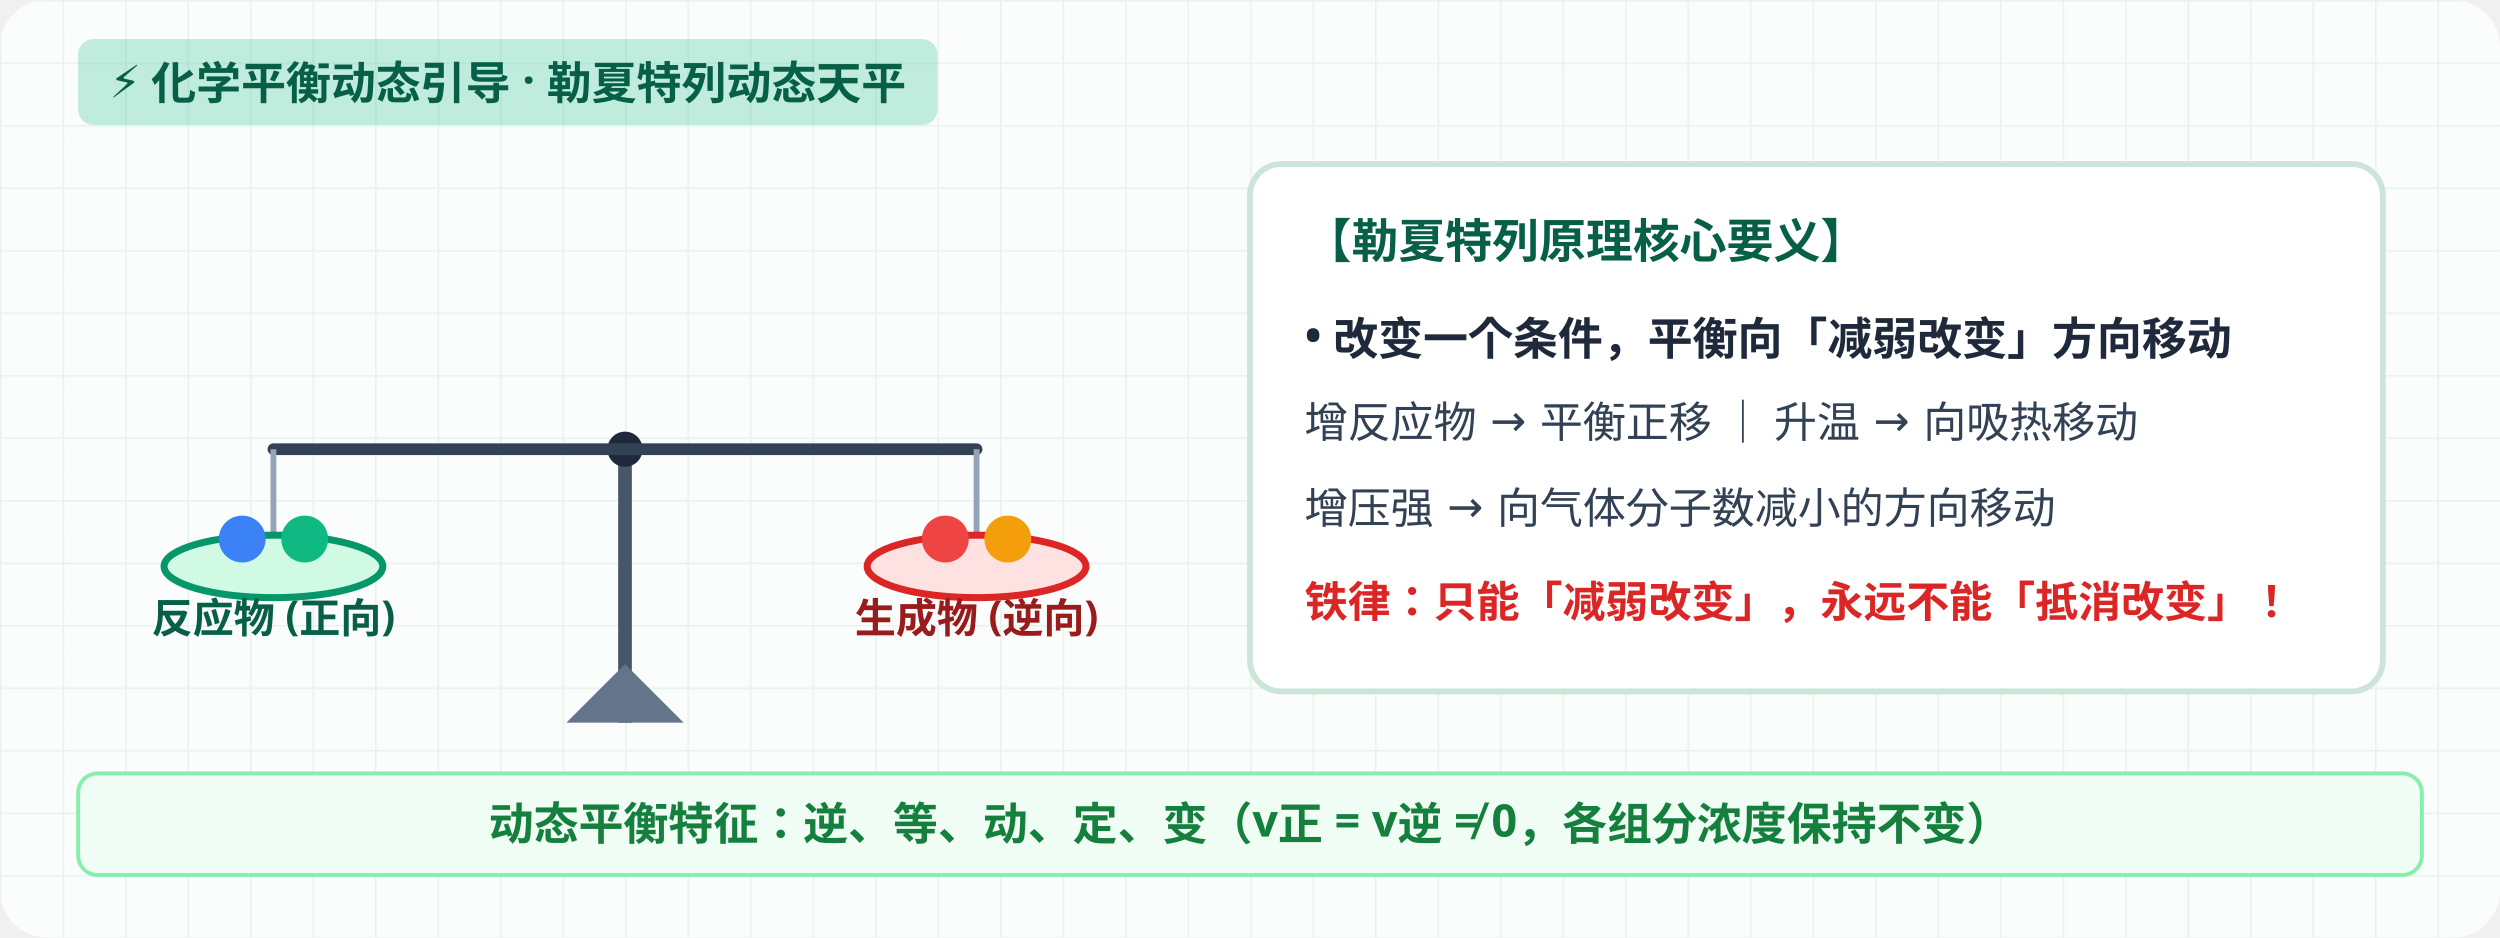
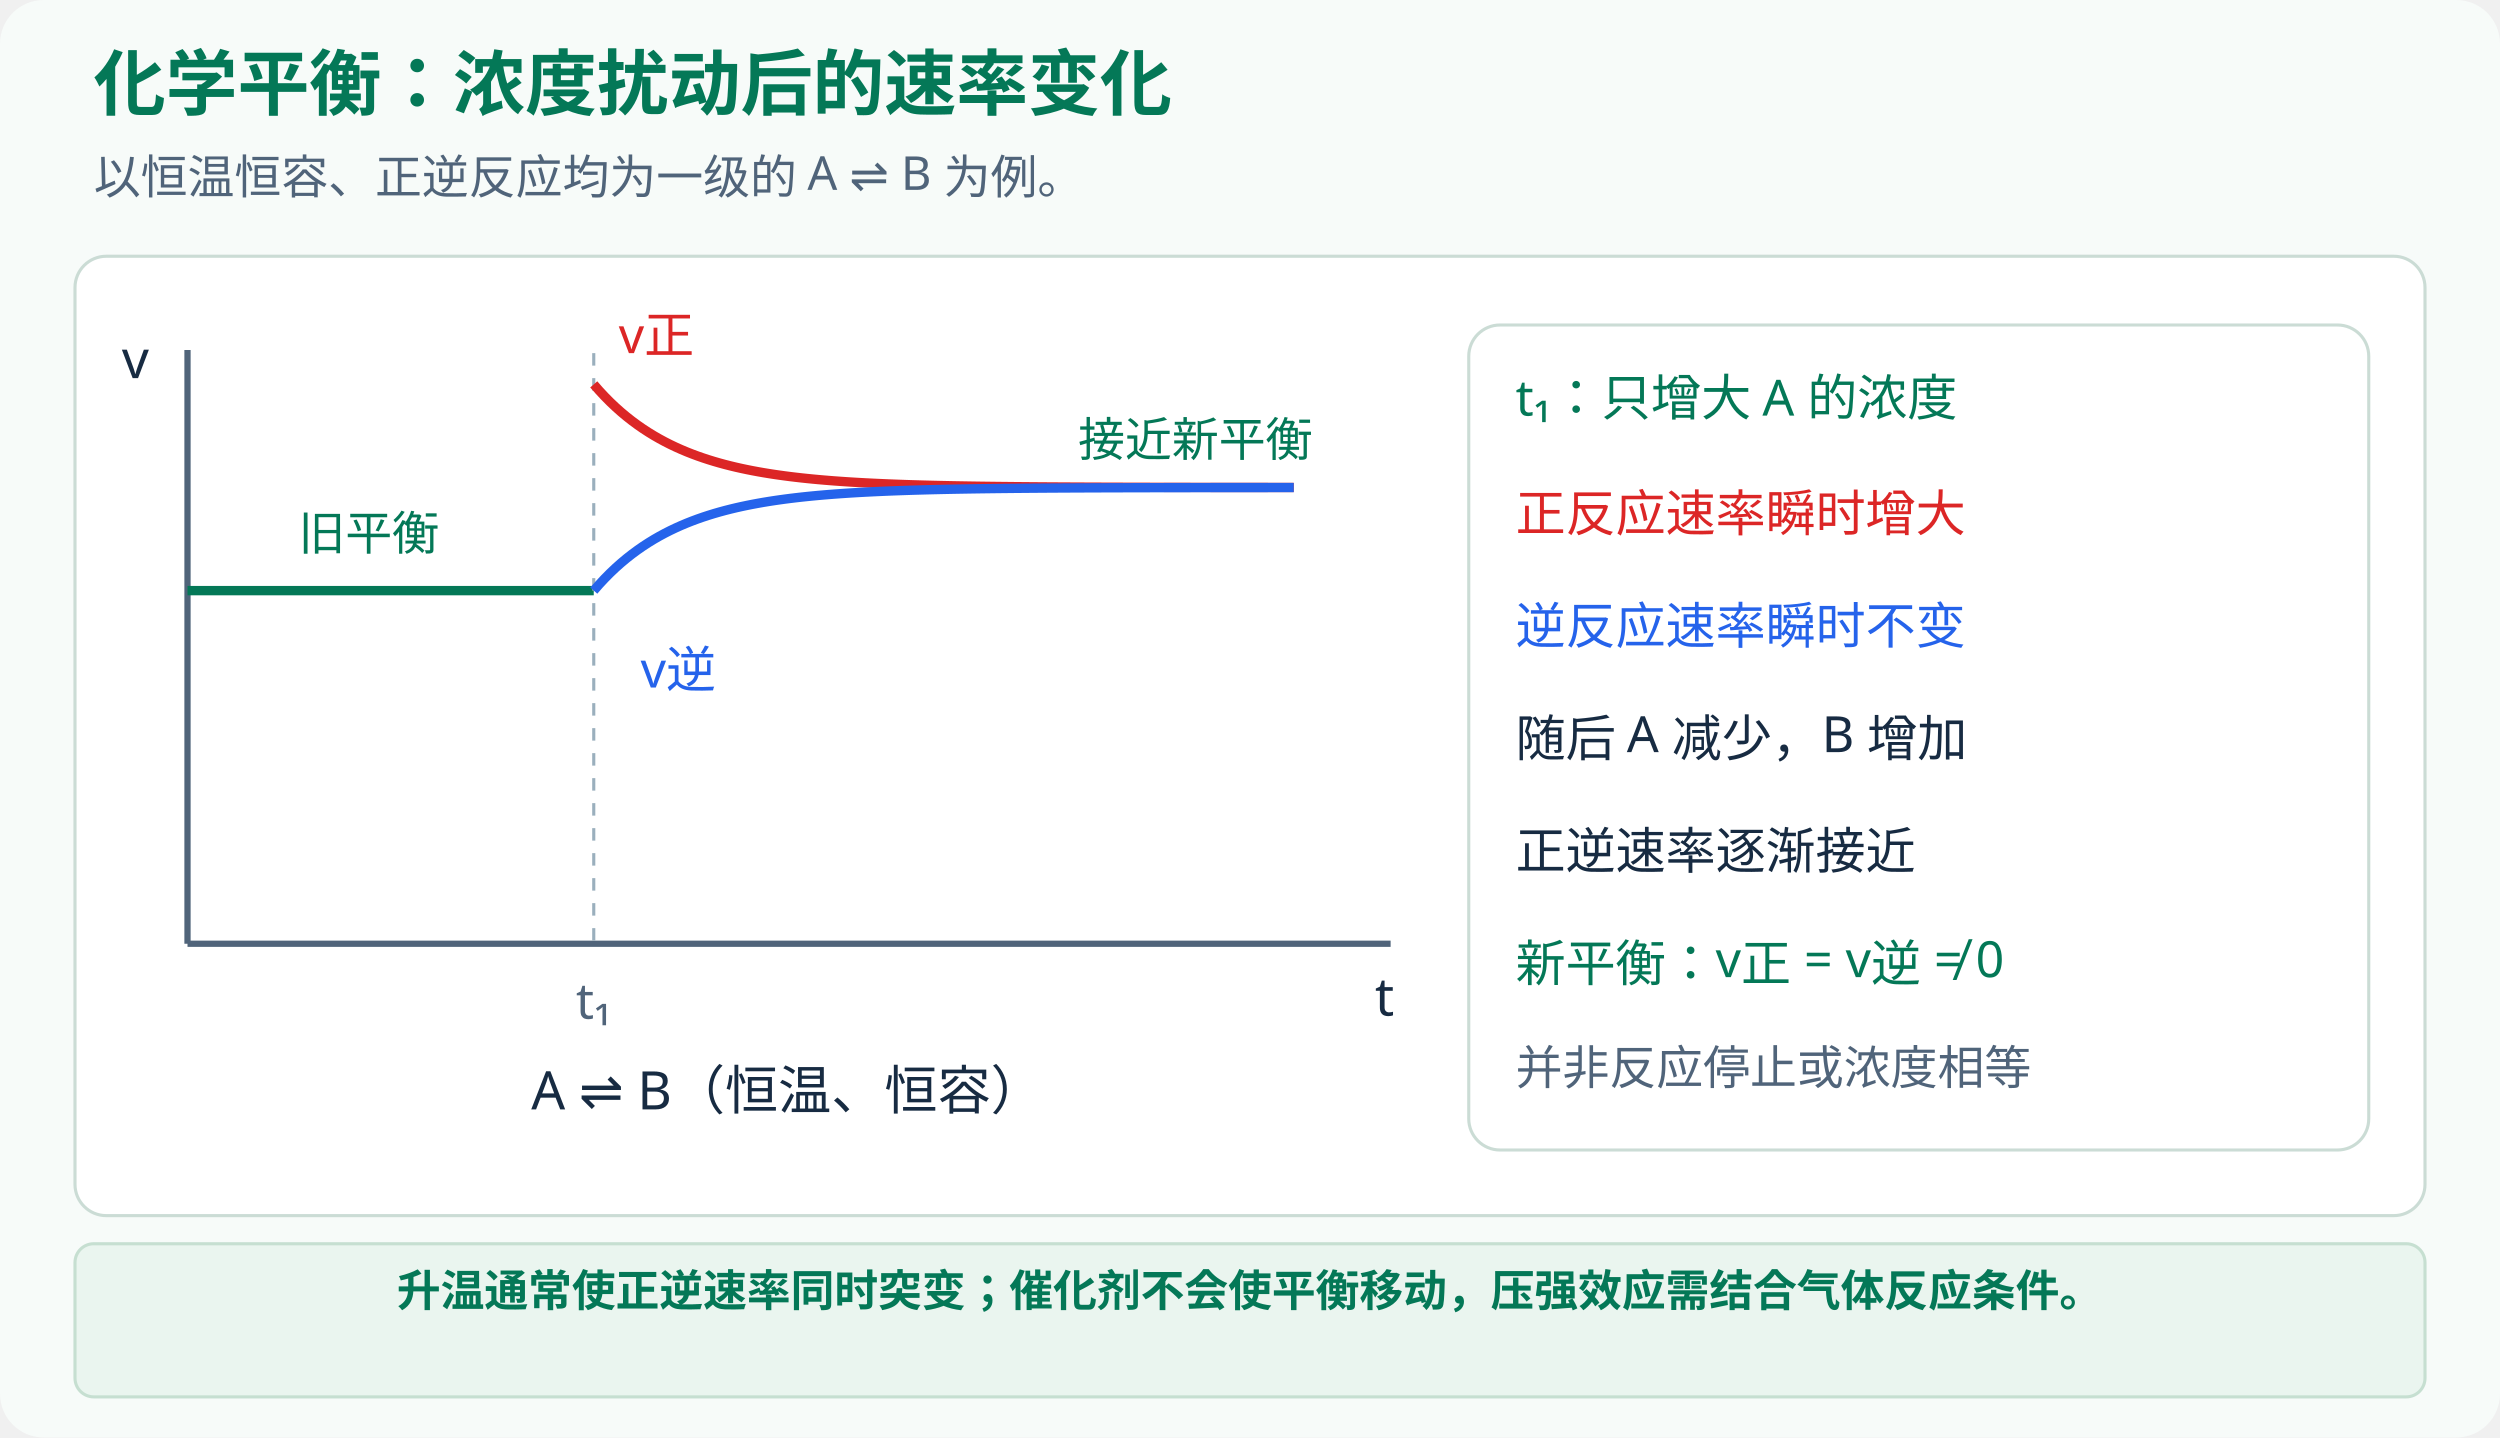
- <svg xmlns="http://www.w3.org/2000/svg" viewBox="0 0 640 240" width="100%" height="100%">
+ <svg xmlns="http://www.w3.org/2000/svg" viewBox="0 0 800 460" width="100%" role="img" aria-labelledby="title description">
  <defs>
-     <pattern id="gridIntroChemEq" width="16" height="16" patternUnits="userSpaceOnUse">
-       <path d="M 16 0 L 0 0 0 16" fill="none" stroke="#e8f3ee" stroke-width="0.8" />
-     </pattern>
+     <marker id="arrow" viewBox="0 0 10 10" refX="9" refY="5" markerWidth="6" markerHeight="6" orient="auto-start-reverse">
+       <path d="M0 0 L10 5 L0 10 Z" fill="context-stroke" />
+     </marker>
    <style>
-       /* 平衡天平倾斜与回摆动画 */
-       @keyframes balanceRock {
-         0%, 100% { transform: rotate(0deg); }
-         25% { transform: rotate(-6deg); }
-         50% { transform: rotate(4deg); }
-         75% { transform: rotate(-2deg); }
-       }
-       .anim-balance-beam {
-         transform-origin: 150px 105px;
-         animation: balanceRock 4s ease-in-out infinite;
+       text { font-family: 'Microsoft YaHei','PingFang SC',sans-serif; }
+       .still { display: none; }
+       @media (prefers-reduced-motion: reduce) {
+         .motion { display: none; }
+         .still { display: inline; }
      }
    </style>
  </defs>
-   <rect width="640" height="240" rx="12" fill="#fafdfb" />
-   <rect width="640" height="240" rx="12" fill="url(#gridIntroChemEq)" />
-   <rect x="20" y="10" width="220" height="22" rx="4" fill="rgba(16, 185, 129, 0.25)" />
-   <text x="130" y="25" font-family="'PingFang SC',sans-serif" font-size="11.5" font-weight="900" fill="#065f46" text-anchor="middle">
-     ⚡ 化学平衡动态引导 · 勒夏特列动态天平
-   </text>
-   <g transform="translate(10, 10)">
-     <line x1="150" y1="105" x2="150" y2="175" stroke="#475569" stroke-width="3.5" />
-     <polygon points="135,175 165,175 150,160" fill="#64748b" />
-     <circle cx="150" cy="105" r="4.5" fill="#1e293b" />
-     <g class="anim-balance-beam">
-       <line x1="60" y1="105" x2="240" y2="105" stroke="#334155" stroke-width="3" stroke-linecap="round" />
-       <line x1="60" y1="105" x2="60" y2="135" stroke="#94a3b8" stroke-width="1.5" />
-       <ellipse cx="60" cy="135" rx="28" ry="8" fill="#d1fae5" stroke="#059669" stroke-width="1.8" />
-       <circle cx="52" cy="128" r="6" fill="#3b82f6" />
-       <circle cx="68" cy="128" r="6" fill="#10b981" />
-       <text x="60" y="152" font-family="'PingFang SC',sans-serif" font-size="10.5" font-weight="900" fill="#065f46" text-anchor="middle">反应物 (正向)</text>
-       <line x1="240" y1="105" x2="240" y2="135" stroke="#94a3b8" stroke-width="1.5" />
-       <ellipse cx="240" cy="135" rx="28" ry="8" fill="#fee2e2" stroke="#dc2626" stroke-width="1.8" />
-       <circle cx="232" cy="128" r="6" fill="#ef4444" />
-       <circle cx="248" cy="128" r="6" fill="#f59e0b" />
-       <text x="240" y="152" font-family="'PingFang SC',sans-serif" font-size="10.5" font-weight="900" fill="#991b1b" text-anchor="middle">生成物 (逆向)</text>
-     </g>
-   </g>
-   <g transform="translate(320, 42)">
-     <rect width="290" height="135" rx="8" fill="#ffffff" stroke="#cde4d9" stroke-width="1.5" />
-     <text x="14" y="24" font-family="'PingFang SC',sans-serif" font-size="12" font-weight="900" fill="#065f46">
-       【勒夏特列原理核心要义】
-     </text>
-     <text x="14" y="48" font-family="'PingFang SC',sans-serif" font-size="11.5" font-weight="800" fill="#1e293b">
-       • 改变一个条件，平衡向「减弱改变」方向移动
-     </text>
-     <text x="14" y="70" font-family="'PingFang SC',sans-serif" font-size="11" fill="#334155">
-       增反应物 → 平衡正移 ｜ 升温 → 向吸热移动
-     </text>
-     <text x="14" y="92" font-family="'PingFang SC',sans-serif" font-size="11" fill="#334155">
-       增压强 → 向气体分子数减小的方向移动
-     </text>
-     <text x="14" y="116" font-family="'PingFang SC',sans-serif" font-size="11" font-weight="900" fill="#dc2626">
-       铁律：只能「减弱改变」，永远不能「抵消改变」！
-     </text>
-   </g>
-   <rect x="20" y="198" width="600" height="26" rx="5" fill="#f0fdf4" stroke="#86efac" />
-   <text x="320" y="215" font-family="'PingFang SC',sans-serif" font-size="11.5" font-weight="900" fill="#15803d" text-anchor="middle">
-     动态平衡特征：逆、等、动、定、变（v正 = v逆 ≠ 0，各组分浓度保持不变）
-   </text>
+   <rect width="800" height="460" rx="14" fill="#f7fbf9" />
+   <text x="30" y="35" font-size="23" fill="#047857" text-anchor="start" font-weight="800">化学平衡：浓度扰动后的速率变化</text>
+   <text x="30" y="62" font-size="15" fill="#50647a" text-anchor="start" font-weight="500">以恒温恒容、正逆反应均为一级的 A ⇌ B 为例。</text>
+   <rect x="24" y="82" width="752" height="307" rx="10" fill="#ffffff" stroke="#cbdcd5" />
+   <line x1="60" y1="302" x2="445" y2="302" stroke="#50647a" stroke-width="2" />
+   <line x1="60" y1="302" x2="60" y2="112" stroke="#50647a" stroke-width="2" />
+   <text x="39" y="121" font-size="17" fill="#172b42" text-anchor="start" font-weight="500">v</text>
+   <text x="440" y="325" font-size="17" fill="#172b42" text-anchor="start" font-weight="500">t</text>
+   <line x1="60" y1="189" x2="190" y2="189" stroke="#047857" stroke-width="3" />
+   <line x1="190" y1="113" x2="190" y2="302" stroke="#9aafbd" stroke-width="1" stroke-dasharray="4 4" />
+   <path d="M 190 123 L 191.75 124.999 L 193.5 126.878 L 195.25 128.642 L 197 130.3 L 198.75 131.857 L 200.5 133.319 L 202.25 134.694 L 204 135.984 L 205.75 137.197 L 207.5 138.336 L 209.25 139.407 L 211 140.412 L 212.75 141.356 L 214.5 142.244 L 216.25 143.077 L 218 143.86 L 219.75 144.596 L 221.5 145.286 L 223.25 145.936 L 225 146.545 L 226.75 147.118 L 228.5 147.656 L 230.25 148.162 L 232 148.637 L 233.75 149.083 L 235.5 149.502 L 237.25 149.896 L 239 150.265 L 240.75 150.613 L 242.5 150.939 L 244.25 151.246 L 246 151.534 L 247.75 151.805 L 249.5 152.059 L 251.25 152.298 L 253 152.522 L 254.75 152.733 L 256.5 152.931 L 258.25 153.116 L 260 153.291 L 261.75 153.455 L 263.5 153.609 L 265.25 153.754 L 267 153.89 L 268.75 154.018 L 270.5 154.138 L 272.25 154.251 L 274 154.357 L 275.75 154.457 L 277.5 154.55 L 279.25 154.638 L 281 154.72 L 282.75 154.798 L 284.5 154.871 L 286.25 154.939 L 288 155.003 L 289.75 155.064 L 291.5 155.121 L 293.25 155.174 L 295 155.224 L 296.75 155.271 L 298.5 155.315 L 300.25 155.357 L 302 155.396 L 303.75 155.432 L 305.5 155.467 L 307.25 155.499 L 309 155.529 L 310.75 155.558 L 312.5 155.585 L 314.25 155.61 L 316 155.633 L 317.75 155.656 L 319.5 155.676 L 321.25 155.696 L 323 155.714 L 324.75 155.732 L 326.5 155.748 L 328.25 155.763 L 330 155.778 L 331.75 155.791 L 333.5 155.804 L 335.25 155.816 L 337 155.827 L 338.75 155.837 L 340.5 155.847 L 342.25 155.856 L 344 155.865 L 345.75 155.873 L 347.5 155.881 L 349.25 155.888 L 351 155.895 L 352.75 155.901 L 354.5 155.907 L 356.25 155.913 L 358 155.918 L 359.75 155.923 L 361.5 155.928 L 363.25 155.932 L 365 155.936 L 366.75 155.94 L 368.5 155.944 L 370.25 155.947 L 372 155.95 L 373.75 155.953 L 375.5 155.956 L 377.25 155.959 L 379 155.961 L 380.75 155.964 L 382.5 155.966 L 384.25 155.968 L 386 155.97 L 387.75 155.972 L 389.5 155.973 L 391.25 155.975 L 393 155.977 L 394.75 155.978 L 396.5 155.979 L 398.25 155.981 L 400 155.982 L 401.75 155.983 L 403.5 155.984 L 405.25 155.985 L 407 155.986 L 408.75 155.987 L 410.5 155.987 L 412.25 155.988 L 414 155.989" fill="none" stroke="#dc2626" stroke-width="3" />
+   <path d="M 190 189 L 191.75 187.001 L 193.5 185.122 L 195.25 183.358 L 197 181.7 L 198.75 180.143 L 200.5 178.681 L 202.25 177.306 L 204 176.016 L 205.75 174.803 L 207.5 173.664 L 209.25 172.593 L 211 171.588 L 212.75 170.644 L 214.5 169.756 L 216.25 168.923 L 218 168.14 L 219.75 167.404 L 221.5 166.714 L 223.25 166.064 L 225 165.455 L 226.75 164.882 L 228.5 164.344 L 230.25 163.838 L 232 163.363 L 233.75 162.917 L 235.5 162.498 L 237.25 162.104 L 239 161.735 L 240.75 161.387 L 242.5 161.061 L 244.25 160.754 L 246 160.466 L 247.75 160.195 L 249.5 159.941 L 251.25 159.702 L 253 159.478 L 254.75 159.267 L 256.5 159.069 L 258.25 158.884 L 260 158.709 L 261.75 158.545 L 263.5 158.391 L 265.25 158.246 L 267 158.11 L 268.75 157.982 L 270.5 157.862 L 272.25 157.749 L 274 157.643 L 275.75 157.543 L 277.5 157.45 L 279.25 157.362 L 281 157.28 L 282.75 157.202 L 284.5 157.129 L 286.25 157.061 L 288 156.997 L 289.75 156.936 L 291.5 156.879 L 293.25 156.826 L 295 156.776 L 296.75 156.729 L 298.5 156.685 L 300.25 156.643 L 302 156.604 L 303.75 156.568 L 305.5 156.533 L 307.25 156.501 L 309 156.471 L 310.75 156.442 L 312.5 156.415 L 314.25 156.39 L 316 156.367 L 317.75 156.344 L 319.5 156.324 L 321.25 156.304 L 323 156.286 L 324.75 156.268 L 326.5 156.252 L 328.25 156.237 L 330 156.222 L 331.75 156.209 L 333.5 156.196 L 335.25 156.184 L 337 156.173 L 338.75 156.163 L 340.5 156.153 L 342.25 156.144 L 344 156.135 L 345.75 156.127 L 347.5 156.119 L 349.25 156.112 L 351 156.105 L 352.75 156.099 L 354.5 156.093 L 356.25 156.087 L 358 156.082 L 359.75 156.077 L 361.5 156.072 L 363.25 156.068 L 365 156.064 L 366.75 156.06 L 368.5 156.056 L 370.25 156.053 L 372 156.05 L 373.75 156.047 L 375.5 156.044 L 377.25 156.041 L 379 156.039 L 380.75 156.036 L 382.5 156.034 L 384.25 156.032 L 386 156.03 L 387.75 156.028 L 389.5 156.027 L 391.25 156.025 L 393 156.023 L 394.75 156.022 L 396.5 156.021 L 398.25 156.019 L 400 156.018 L 401.75 156.017 L 403.5 156.016 L 405.25 156.015 L 407 156.014 L 408.75 156.013 L 410.5 156.013 L 412.25 156.012 L 414 156.011" fill="none" stroke="#2563eb" stroke-width="3" />
+   <text x="198" y="113" font-size="16" fill="#dc2626" text-anchor="start" font-weight="500">v正</text>
+   <text x="205" y="220" font-size="16" fill="#2563eb" text-anchor="start" font-weight="500">v逆</text>
+   <text x="118" y="176" font-size="15" fill="#047857" text-anchor="middle" font-weight="500">旧平衡</text>
+   <text x="190" y="326" font-size="16" fill="#50647a" text-anchor="middle" font-weight="500">t₁</text>
+   <text x="345" y="146" font-size="15" fill="#047857" text-anchor="start" font-weight="500">接近新平衡</text>
+   <text x="252" y="355" font-size="17" fill="#172b42" text-anchor="middle" font-weight="500">A ⇌ B（恒温、恒容）</text>
+   <rect x="470" y="104" width="288" height="264" rx="10" fill="#ffffff" stroke="#cbdcd5" />
+   <text x="485" y="133" font-size="16" fill="#047857" text-anchor="start" font-weight="500">t₁：只增大 A 的浓度</text>
+   <text x="485" y="170" font-size="16" fill="#dc2626" text-anchor="start" font-weight="500">正反应速率瞬时增大</text>
+   <text x="485" y="206" font-size="16" fill="#2563eb" text-anchor="start" font-weight="500">逆反应速率瞬时不变</text>
+   <text x="485" y="242" font-size="16" fill="#172b42" text-anchor="start" font-weight="500">随后 A 减少，B 增加</text>
+   <text x="485" y="278" font-size="16" fill="#172b42" text-anchor="start" font-weight="500">正逆速率逐渐接近</text>
+   <text x="485" y="314" font-size="16" fill="#047857" text-anchor="start" font-weight="500">新平衡：v正 = v逆 ≠ 0</text>
+   <text x="485" y="347" font-size="15" fill="#50647a" text-anchor="start" font-weight="500">并非反应停止或浓度相等</text>
+   <rect x="24" y="398" width="752" height="49" rx="6" fill="#eaf5ef" stroke="#c6dfd1" />
+   <text x="400" y="418" font-size="14" fill="#047857" text-anchor="middle" font-weight="600">升温通常使正逆速率同时突变；催化剂不会使平衡移动，压强效应需结合气体反应条件。</text>
</svg>
